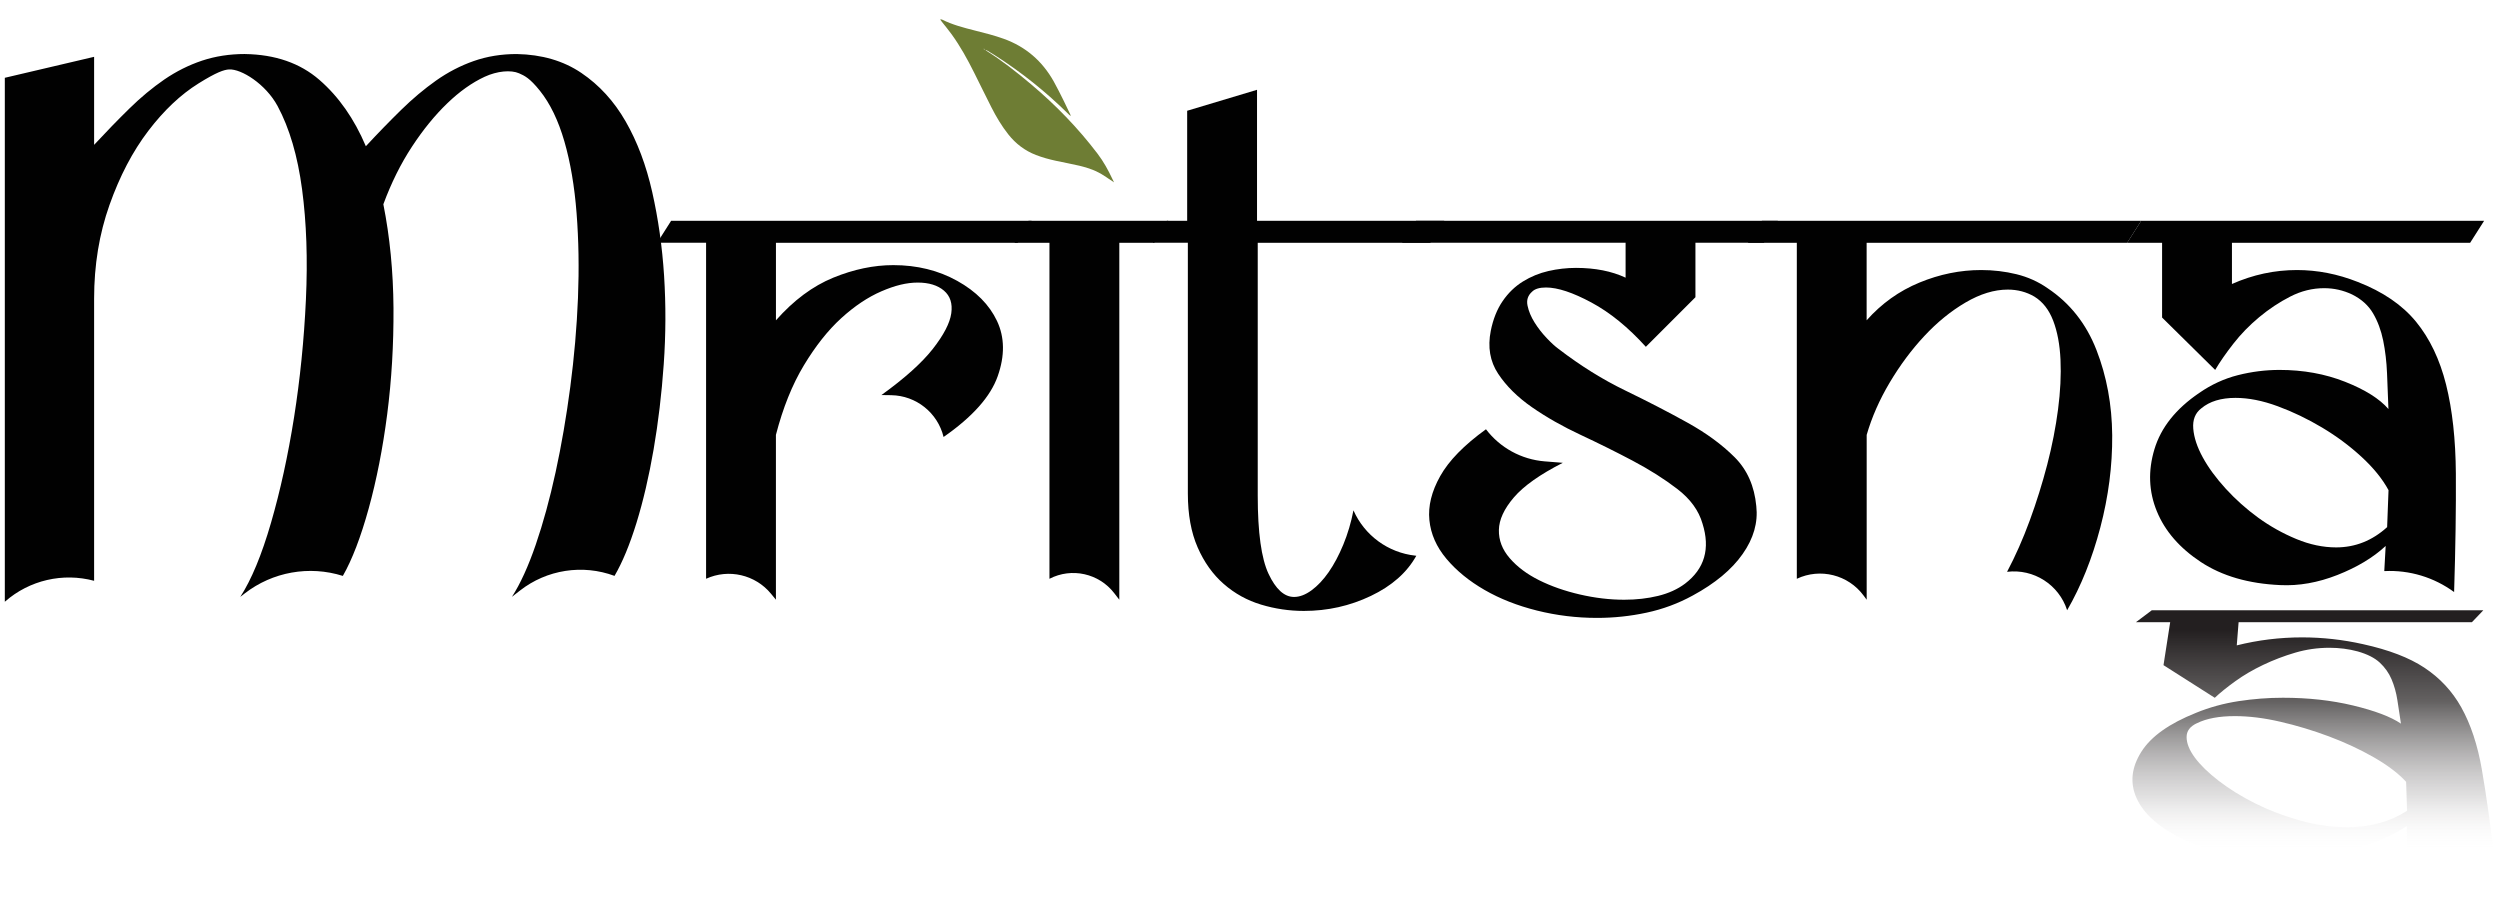
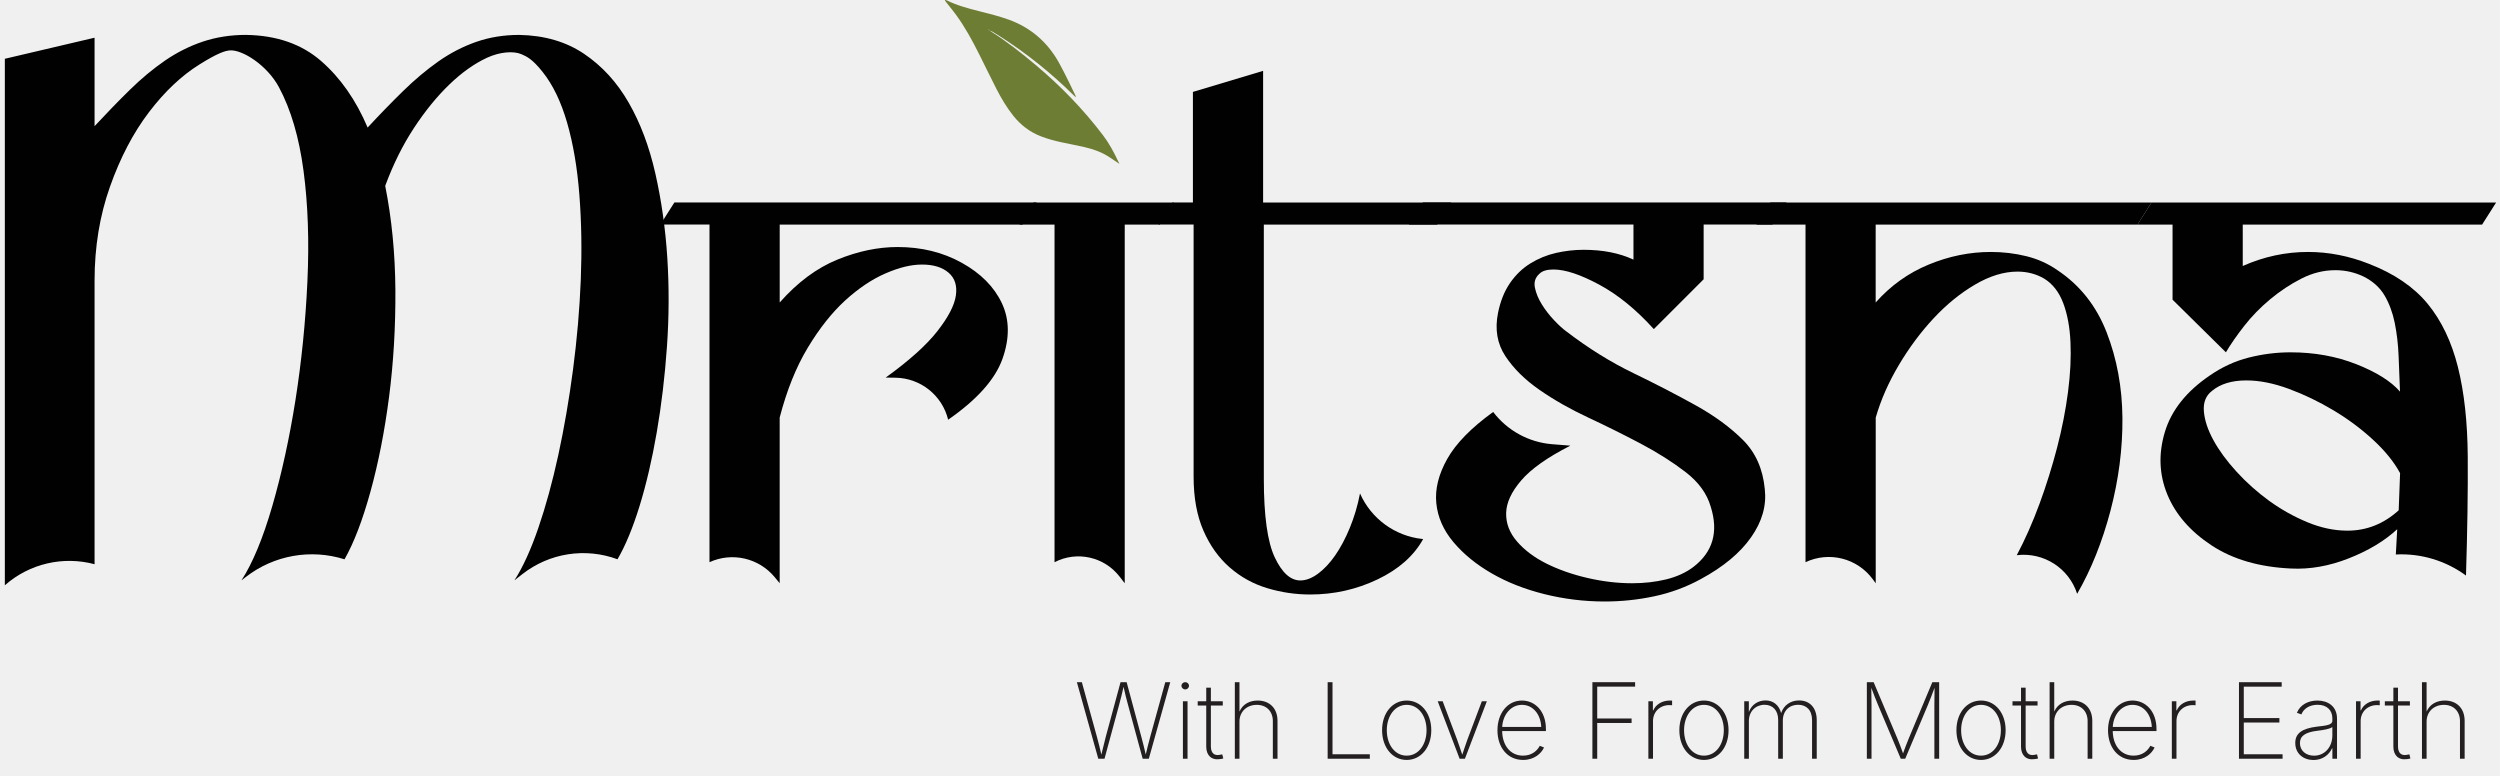
- <svg xmlns="http://www.w3.org/2000/svg" viewBox="0 0 1058.55 380.94">
+ <svg xmlns="http://www.w3.org/2000/svg" id="fainal" viewBox="0 0 1053.45 326.98">
  <defs>
    <style>
      .cls-1 {
-         fill: #fff;
+         letter-spacing: 0em;
      }

      .cls-2 {
+         fill: #231f20;
+         font-family: Inter-ExtraLight, Inter;
+         font-size: 44.32px;
+         font-variation-settings: 'opsz' 14, 'wght' 200;
+         font-weight: 200;
+       }
+ 
+       .cls-3 {
+         letter-spacing: -.02em;
+       }
+ 
+       .cls-4 {
+         letter-spacing: -.04em;
+       }
+ 
+       .cls-5 {
        fill: #6e7d34;
      }

-       .cls-3 {
+       .cls-6 {
+         letter-spacing: -.02em;
+       }
+ 
+       .cls-7 {
        fill: #010101;
      }

-       .cls-4 {
-         fill: url(#linear-gradient);
+       .cls-8 {
+         letter-spacing: .02em;
      }
    </style>
-     <linearGradient id="linear-gradient" x1="979.73" y1="360.87" x2="979.73" y2="262.66" gradientUnits="userSpaceOnUse">
-       <stop offset="0" stop-color="#fff" stop-opacity="0" />
-       <stop offset=".25" stop-color="#aba9aa" stop-opacity=".38" />
-       <stop offset=".65" stop-color="#464343" stop-opacity=".84" />
-       <stop offset=".96" stop-color="#231f20" />
-     </linearGradient>
  </defs>
-   <g id="Layer_2" data-name="Layer 2">
-     <rect class="cls-1" x="-13.74" y="-449.45" width="1115.23" height="1500.51" />
+   <g>
+     <path class="cls-7" d="M103.74,14.71c12.81.2,23.32,3.84,31.5,10.94,8.18,7.1,14.74,16.47,19.67,28.1,5.12-5.52,10.11-10.65,14.94-15.38,4.83-4.73,9.76-8.87,14.78-12.42,5.03-3.55,10.35-6.31,15.97-8.28,5.62-1.97,11.69-2.96,18.19-2.96,10.64.2,19.76,2.86,27.35,7.99s13.86,11.98,18.78,20.56c4.93,8.58,8.68,18.54,11.24,29.88,2.56,11.34,4.24,23.17,5.03,35.49.78,12.33.74,24.8-.15,37.42-.88,12.62-2.32,24.66-4.29,36.09-1.97,11.44-4.39,21.79-7.24,31.05-2.86,9.27-5.97,16.76-9.31,22.48h0c-13.52-5.02-28.68-2.66-40.04,6.22l-3.39,2.65c3.55-5.52,6.91-12.87,10.06-22.04,3.15-9.17,5.96-19.42,8.43-30.76,2.46-11.34,4.54-23.37,6.21-36.08,1.67-12.72,2.76-25.29,3.26-37.71.49-12.43.3-24.35-.59-35.79-.88-11.44-2.61-21.59-5.17-30.46-2.57-8.87-6.02-16.02-10.36-21.44-4.34-5.42-6.54-6.38-8.82-7.39-3.44-1.52-9.27-.99-14.59,1.47-5.32,2.47-10.61,6.21-15.82,11.24-5.23,5.03-10.21,11.14-14.94,18.34-4.73,7.2-8.78,15.34-12.12,24.4,2.75,13.8,4.18,28.45,4.29,43.93.09,15.48-.79,30.46-2.66,44.96-1.88,14.49-4.49,27.81-7.84,39.93-3.35,12.13-7,21.64-10.94,28.54h0c-14.23-4.49-29.76-1.72-41.55,7.42l-1.88,1.46c4.73-7.29,9.06-17.75,13.01-31.36,3.94-13.6,7.2-28.49,9.76-44.66,2.55-16.17,4.23-32.79,5.02-49.84.79-17.05.25-32.64-1.63-46.74-1.88-14.1-5.32-25.83-10.35-35.2-5.03-9.36-15.4-15.82-20.56-15.53-2.14.12-5.33,1.18-12.92,5.92-7.59,4.73-14.69,11.44-21.29,20.11-6.61,8.68-12.09,19.13-16.42,31.36-4.34,12.22-6.51,25.43-6.51,39.63v119.5h0c-13.24-3.54-27.38-.26-37.69,8.77l-.12.1V24.77l37.81-8.88v37.27c5.13-5.52,10.11-10.65,14.94-15.38,4.83-4.74,9.76-8.82,14.78-12.28,5.03-3.44,10.36-6.11,15.97-7.99,5.62-1.87,11.69-2.81,18.19-2.81" />
+     <path class="cls-7" d="M436.81,85.33l-5.92,9.3h-102.34v32.83c7.49-8.48,15.57-14.49,24.26-18.05,8.68-3.55,17.16-5.32,25.43-5.32,10.06,0,19.08,2.22,27.06,6.66,7.99,4.44,13.61,10.11,16.86,17,3.25,6.91,3.35,14.69.29,23.37-3.06,8.68-10.7,17.25-22.92,25.74h0c-2.5-10.27-11.62-17.54-22.18-17.7l-4.14-.06c9.85-7.1,17.1-13.6,21.75-19.52,4.63-5.91,7.24-10.94,7.83-15.08.59-4.14-.44-7.34-3.11-9.62-2.66-2.26-6.36-3.4-11.1-3.4s-9.66,1.23-15.38,3.7c-5.72,2.47-11.39,6.26-17.01,11.38-5.62,5.13-10.89,11.79-15.82,19.97-4.93,8.18-8.87,18-11.83,29.43v69.8l-2.06-2.51c-6.67-8.11-17.96-10.72-27.51-6.36h0s0-142.27,0-142.27h-20.71l5.91-9.3h152.63Z" />
+     <path class="cls-7" d="M494.64,85.33l-5.92,9.3h-14.78v151.14l-2.15-2.78c-6.47-8.39-18.02-10.96-27.43-6.09h0s0-142.27,0-142.27h-14.79l5.92-9.3h59.15Z" />
+     <path class="cls-7" d="M502.67,85.33v-46.6l29.58-8.88v55.48h79.27l-5.91,9.3h-73.06v107.08c0,15.57,1.53,26.62,4.59,33.12,3.06,6.51,6.66,9.76,10.8,9.76,2.36,0,4.83-.94,7.39-2.81,2.56-1.88,4.98-4.43,7.25-7.69,2.26-3.25,4.34-7.14,6.21-11.68,1.87-4.54,3.3-9.36,4.29-14.49h0c4.68,10.61,14.66,17.92,26.18,19.18l.43.05c-3.94,7.1-10.35,12.76-19.23,17-8.87,4.24-18.33,6.36-28.39,6.36-6.12,0-12.13-.88-18.05-2.66-5.91-1.77-11.19-4.69-15.83-8.73-4.63-4.04-8.33-9.21-11.09-15.53-2.76-6.31-4.14-13.9-4.14-22.78v-106.19h-14.78l5.91-9.3h8.58Z" />
+     <path class="cls-7" d="M696.91,138.7c-7.5-8.29-15.18-14.54-23.07-18.78-7.89-4.24-14.29-6.36-19.22-6.36-2.77,0-4.73.59-5.91,1.78-1.78,1.58-2.42,3.55-1.92,5.91.49,2.37,1.48,4.74,2.96,7.1,1.47,2.36,3.2,4.58,5.17,6.65,1.97,2.07,3.64,3.6,5.03,4.59,9.26,7.1,18.68,12.97,28.24,17.59,9.56,4.64,18.34,9.17,26.32,13.61,7.99,4.43,14.64,9.31,19.97,14.64,5.32,5.32,8.38,12.23,9.17,20.7.78,6.9-1.13,13.66-5.77,20.26-4.63,6.61-11.68,12.47-21.15,17.6-6.11,3.35-12.62,5.77-19.52,7.25-6.9,1.48-13.9,2.22-21,2.22-8.68,0-17.16-1.04-25.44-3.11-8.28-2.07-15.68-4.98-22.18-8.73-6.51-3.75-11.88-8.13-16.12-13.16-4.24-5.03-6.65-10.5-7.24-16.42-.59-5.91.93-12.12,4.59-18.63,3.64-6.51,10.1-13.12,19.37-19.82h0c5.98,7.86,15.02,12.8,24.86,13.59l7.67.61c-9.67,4.93-16.57,9.81-20.71,14.65-4.14,4.83-6.26,9.41-6.35,13.75-.1,4.34,1.42,8.33,4.58,11.98,3.15,3.65,7.29,6.76,12.42,9.32,5.13,2.56,10.9,4.58,17.3,6.06,6.41,1.48,12.67,2.22,18.78,2.22,5.12,0,9.91-.55,14.35-1.63,4.43-1.09,8.23-2.81,11.39-5.18,8.28-6.31,10.74-14.79,7.39-25.44-1.59-5.52-5.13-10.4-10.65-14.64-5.52-4.24-11.83-8.23-18.93-11.98-7.1-3.75-14.45-7.4-22.04-10.95-7.6-3.55-14.45-7.44-20.56-11.68-6.11-4.24-10.9-8.98-14.35-14.2-3.45-5.22-4.49-11.29-3.11-18.19.99-4.92,2.66-9.12,5.03-12.57,2.36-3.44,5.22-6.21,8.58-8.29,3.35-2.07,6.95-3.55,10.79-4.43,3.84-.88,7.74-1.33,11.68-1.33,8.09,0,15.09,1.38,21,4.14v-14.79h-94.65l5.92-9.3h153.21l-5.92,9.3h-28.99v23.07l-21,21Z" />
+     <path class="cls-7" d="M906.62,85.33l-5.92,9.3h-110.33v32.83c6.31-7.1,13.75-12.43,22.33-15.97,8.58-3.55,17.3-5.32,26.18-5.32,5.13,0,10.11.59,14.94,1.77,4.83,1.19,9.21,3.16,13.16,5.92,9.47,6.31,16.37,15.04,20.71,26.18,4.33,11.14,6.55,23.17,6.66,36.08.1,12.92-1.58,25.94-5.03,39.05-3.45,13.11-8.13,24.79-14.05,35.05l-.02-.05c-3.49-10.8-14.15-17.6-25.42-16.22h0c3.55-6.7,6.75-13.95,9.61-21.74,2.86-7.79,5.32-15.68,7.4-23.66,2.07-7.99,3.59-15.78,4.58-23.37.99-7.59,1.33-14.6,1.04-21-.29-6.41-1.33-11.93-3.1-16.57-1.78-4.63-4.44-8.03-7.99-10.21-3.36-1.96-7.1-2.95-11.24-2.95-5.72,0-11.69,1.83-17.89,5.47-6.22,3.65-12.03,8.38-17.45,14.2-5.43,5.82-10.3,12.38-14.64,19.67-4.34,7.3-7.6,14.69-9.76,22.18v69.8l-1.28-1.74c-6.52-8.83-18.37-11.82-28.3-7.13h0s0-142.27,0-142.27h-20.71l5.92-9.3h160.61Z" />
+     <path class="cls-7" d="M1010.14,223c-5.32,4.93-12.13,9.02-20.41,12.28-8.28,3.26-16.37,4.68-24.25,4.29-13.41-.6-24.6-3.85-33.58-9.76-8.97-5.92-15.18-13.06-18.63-21.44-3.45-8.39-3.8-17.16-1.04-26.33,2.76-9.17,9.07-17.11,18.93-23.81,5.12-3.55,10.59-6.07,16.41-7.55,5.82-1.47,11.69-2.22,17.6-2.22,10.06,0,19.33,1.68,27.8,5.03,8.47,3.35,14.59,7.2,18.34,11.53-.2-5.12-.4-10.15-.59-15.09-.2-4.93-.75-9.56-1.63-13.9-.89-4.33-2.32-8.18-4.29-11.53-1.97-3.35-4.93-6.02-8.88-7.99-3.74-1.77-7.69-2.66-11.83-2.66-4.92,0-9.71,1.18-14.34,3.55-4.63,2.36-9.02,5.28-13.17,8.73-4.14,3.45-7.79,7.2-10.94,11.24-3.15,4.04-5.72,7.74-7.69,11.09l-22.48-22.18v-31.65h-14.79l5.92-9.3h145.22l-5.91,9.3h-100.86v17.45c8.87-3.94,18.04-5.91,27.51-5.91,8.67,0,17.25,1.67,25.74,5.03,10.65,4.14,18.88,9.76,24.7,16.86,5.81,7.1,10.05,15.97,12.72,26.62,2.66,10.65,4.04,23.22,4.14,37.71.1,14.49-.15,31.21-.74,50.13h0c-8.51-6.25-18.91-9.39-29.45-8.88h-.12s.59-10.64.59-10.64ZM1011.33,199.34c-2.56-4.73-6.36-9.41-11.39-14.05-5.03-4.63-10.6-8.77-16.71-12.42-6.11-3.64-12.37-6.66-18.78-9.02-6.41-2.37-12.38-3.55-17.89-3.55-6.11,0-10.95,1.47-14.49,4.43-2.57,1.98-3.7,4.84-3.4,8.58.3,3.75,1.63,7.79,4,12.13,2.36,4.34,5.62,8.78,9.76,13.32,4.14,4.53,8.73,8.62,13.75,12.28,5.03,3.64,10.4,6.65,16.13,9.02,5.71,2.37,11.33,3.55,16.86,3.55,8.08,0,15.28-2.86,21.59-8.58l.59-15.68Z" />
+     <path class="cls-5" d="M417.26,12.93c.09.11.16.24.27.32,6.7,4.19,12.87,9.08,18.91,14.15,10.5,8.82,20,18.6,28.31,29.54,2.51,3.3,4.48,6.9,6.24,10.64.22.46.45.91.72,1.46-1.41-.94-2.73-1.8-4.03-2.68-3.26-2.19-6.87-3.49-10.66-4.36-3.28-.75-6.6-1.38-9.9-2.08-2.88-.62-5.71-1.4-8.46-2.46-4.7-1.81-8.55-4.75-11.68-8.68-2.82-3.55-5.12-7.43-7.18-11.47-2.5-4.91-4.89-9.86-7.36-14.78-2.81-5.61-5.83-11.11-9.52-16.2-1.31-1.82-2.76-3.54-4.14-5.3-.22-.28-.42-.56-.63-.85.03-.06.07-.12.11-.18.22.04.45.04.64.13,4.37,2.18,9.05,3.4,13.74,4.59,4.16,1.05,8.32,2.08,12.37,3.54,9.29,3.34,16.28,9.4,21.12,17.98,1.52,2.7,2.88,5.5,4.27,8.27.94,1.87,1.82,3.77,2.72,5.65.11.24.21.49.21.83-.23-.21-.47-.42-.7-.64-9.66-9.56-20.19-18-31.65-25.29-.96-.61-1.93-1.19-2.9-1.77-.26-.15-.56-.24-.83-.36-.21-.17-.42-.33-.63-.49-.04.06-.07.13-.11.19.25.09.51.19.76.28" />
  </g>
-   <g id="fainal">
-     <g>
-       <path class="cls-3" d="M103.74,22.88c12.81.2,23.32,3.84,31.5,10.94,8.18,7.1,14.74,16.47,19.67,28.1,5.12-5.52,10.11-10.65,14.94-15.38,4.83-4.73,9.76-8.87,14.78-12.42,5.03-3.55,10.35-6.31,15.97-8.28,5.62-1.97,11.69-2.96,18.19-2.96,10.64.2,19.76,2.86,27.35,7.99s13.86,11.98,18.78,20.56c4.93,8.58,8.68,18.54,11.24,29.88,2.56,11.34,4.24,23.17,5.03,35.49.78,12.33.74,24.8-.15,37.42-.88,12.62-2.32,24.66-4.29,36.09-1.97,11.44-4.39,21.79-7.24,31.05-2.86,9.27-5.97,16.76-9.31,22.48h0c-13.52-5.02-28.68-2.66-40.04,6.22l-3.39,2.65c3.55-5.52,6.91-12.87,10.06-22.04,3.15-9.17,5.96-19.42,8.43-30.76,2.46-11.34,4.54-23.37,6.21-36.08,1.67-12.72,2.76-25.29,3.26-37.71.49-12.43.3-24.35-.59-35.79-.88-11.44-2.61-21.59-5.17-30.46-2.57-8.87-6.02-16.02-10.36-21.44-4.34-5.42-6.54-6.38-8.82-7.39-3.44-1.52-9.27-.99-14.59,1.47-5.32,2.47-10.61,6.21-15.82,11.24-5.23,5.03-10.21,11.14-14.94,18.34-4.73,7.2-8.78,15.34-12.12,24.4,2.75,13.8,4.18,28.45,4.29,43.93.09,15.48-.79,30.46-2.66,44.96-1.88,14.49-4.49,27.81-7.84,39.93-3.35,12.13-7,21.64-10.94,28.54h0c-14.23-4.49-29.76-1.72-41.55,7.42l-1.88,1.46c4.73-7.29,9.06-17.75,13.01-31.36,3.94-13.6,7.2-28.49,9.76-44.66,2.55-16.17,4.23-32.79,5.02-49.84.79-17.05.25-32.64-1.63-46.74-1.88-14.1-5.32-25.83-10.35-35.2-5.03-9.36-15.4-15.82-20.56-15.53-2.14.12-5.33,1.18-12.92,5.92-7.59,4.73-14.69,11.44-21.29,20.11-6.61,8.68-12.09,19.13-16.42,31.36-4.34,12.22-6.51,25.43-6.51,39.63v119.5h0c-13.24-3.54-27.38-.26-37.69,8.77l-.12.1V32.94l37.81-8.88v37.27c5.13-5.52,10.11-10.65,14.94-15.38,4.83-4.74,9.76-8.82,14.78-12.28,5.03-3.44,10.36-6.11,15.97-7.99,5.62-1.87,11.69-2.81,18.19-2.81" />
-       <path class="cls-3" d="M436.81,93.5l-5.92,9.3h-102.34v32.83c7.49-8.48,15.57-14.49,24.26-18.05,8.68-3.55,17.16-5.32,25.43-5.32,10.06,0,19.08,2.22,27.06,6.66,7.99,4.44,13.61,10.11,16.86,17,3.25,6.91,3.35,14.69.29,23.37-3.06,8.68-10.7,17.25-22.92,25.74h0c-2.5-10.27-11.62-17.54-22.18-17.7l-4.14-.06c9.85-7.1,17.1-13.6,21.75-19.52,4.63-5.91,7.24-10.94,7.83-15.08.59-4.14-.44-7.34-3.11-9.62-2.66-2.26-6.36-3.4-11.1-3.4s-9.66,1.23-15.38,3.7c-5.72,2.47-11.39,6.26-17.01,11.38-5.62,5.13-10.89,11.79-15.82,19.97-4.93,8.18-8.87,18-11.83,29.43v69.8l-2.06-2.51c-6.67-8.11-17.96-10.72-27.51-6.36h0s0-142.27,0-142.27h-20.71l5.91-9.3h152.63Z" />
-       <path class="cls-3" d="M494.64,93.5l-5.92,9.3h-14.78v151.14l-2.15-2.78c-6.47-8.39-18.02-10.96-27.43-6.09h0s0-142.27,0-142.27h-14.79l5.92-9.3h59.15Z" />
-       <path class="cls-3" d="M502.67,93.5v-46.6l29.58-8.88v55.48h79.27l-5.91,9.3h-73.06v107.08c0,15.57,1.53,26.62,4.59,33.12,3.06,6.51,6.66,9.76,10.8,9.76,2.36,0,4.83-.94,7.39-2.81,2.56-1.88,4.98-4.43,7.25-7.69,2.26-3.25,4.34-7.14,6.21-11.68,1.87-4.54,3.3-9.36,4.29-14.49h0c4.68,10.61,14.66,17.92,26.18,19.18l.43.05c-3.94,7.1-10.35,12.76-19.23,17-8.87,4.24-18.33,6.36-28.39,6.36-6.12,0-12.13-.88-18.05-2.66-5.91-1.77-11.19-4.69-15.83-8.73-4.63-4.04-8.33-9.21-11.09-15.53-2.76-6.31-4.14-13.9-4.14-22.78v-106.19h-14.78l5.91-9.3h8.58Z" />
-       <path class="cls-3" d="M696.91,146.87c-7.5-8.29-15.18-14.54-23.07-18.78-7.89-4.24-14.29-6.36-19.22-6.36-2.77,0-4.73.59-5.91,1.78-1.78,1.58-2.42,3.55-1.92,5.91.49,2.37,1.48,4.74,2.96,7.1,1.47,2.36,3.2,4.58,5.17,6.65,1.97,2.07,3.64,3.6,5.03,4.59,9.26,7.1,18.68,12.97,28.24,17.59,9.56,4.64,18.34,9.17,26.32,13.61,7.99,4.43,14.64,9.31,19.97,14.64,5.32,5.32,8.38,12.23,9.17,20.7.78,6.9-1.13,13.66-5.77,20.26-4.63,6.61-11.68,12.47-21.15,17.6-6.11,3.35-12.62,5.77-19.52,7.25-6.9,1.48-13.9,2.22-21,2.22-8.68,0-17.16-1.04-25.44-3.11-8.28-2.07-15.68-4.98-22.18-8.73-6.51-3.75-11.88-8.13-16.12-13.16-4.24-5.03-6.65-10.5-7.24-16.42-.59-5.91.93-12.12,4.59-18.63,3.64-6.51,10.1-13.12,19.37-19.82h0c5.98,7.86,15.02,12.8,24.86,13.59l7.67.61c-9.67,4.93-16.57,9.81-20.71,14.65-4.14,4.83-6.26,9.41-6.35,13.75-.1,4.34,1.42,8.33,4.58,11.98,3.15,3.65,7.29,6.76,12.42,9.32,5.13,2.56,10.9,4.58,17.3,6.06,6.41,1.48,12.67,2.22,18.78,2.22,5.12,0,9.91-.55,14.35-1.63,4.43-1.09,8.23-2.81,11.39-5.18,8.28-6.31,10.74-14.79,7.39-25.44-1.59-5.52-5.13-10.4-10.65-14.64-5.52-4.24-11.83-8.23-18.93-11.98-7.1-3.75-14.45-7.4-22.04-10.95-7.6-3.55-14.45-7.44-20.56-11.68-6.11-4.24-10.9-8.98-14.35-14.2-3.45-5.22-4.49-11.29-3.11-18.19.99-4.92,2.66-9.12,5.03-12.57,2.36-3.44,5.22-6.21,8.58-8.29,3.35-2.07,6.95-3.55,10.79-4.43,3.84-.88,7.74-1.33,11.68-1.33,8.09,0,15.09,1.38,21,4.14v-14.79h-94.65l5.92-9.3h153.21l-5.92,9.3h-28.99v23.07l-21,21Z" />
-       <path class="cls-3" d="M906.62,93.5l-5.92,9.3h-110.33v32.83c6.31-7.1,13.75-12.43,22.33-15.97,8.58-3.55,17.3-5.32,26.18-5.32,5.13,0,10.11.59,14.94,1.77,4.83,1.19,9.21,3.16,13.16,5.92,9.47,6.31,16.37,15.04,20.71,26.18,4.33,11.14,6.55,23.17,6.66,36.08.1,12.92-1.58,25.94-5.03,39.05-3.45,13.11-8.13,24.79-14.05,35.05l-.02-.05c-3.49-10.8-14.15-17.6-25.42-16.22h0c3.55-6.7,6.75-13.95,9.61-21.74,2.86-7.79,5.32-15.68,7.4-23.66,2.07-7.99,3.59-15.78,4.58-23.37.99-7.59,1.33-14.6,1.04-21-.29-6.41-1.33-11.93-3.1-16.57-1.78-4.63-4.44-8.03-7.99-10.21-3.36-1.96-7.1-2.95-11.24-2.95-5.72,0-11.69,1.83-17.89,5.47-6.22,3.65-12.03,8.38-17.45,14.2-5.43,5.82-10.3,12.38-14.64,19.67-4.34,7.3-7.6,14.69-9.76,22.18v69.8l-1.28-1.74c-6.52-8.83-18.37-11.82-28.3-7.13h0s0-142.27,0-142.27h-20.71l5.92-9.3h160.61Z" />
-       <path class="cls-3" d="M1010.14,231.17c-5.32,4.93-12.13,9.02-20.41,12.28-8.28,3.26-16.37,4.68-24.25,4.29-13.41-.6-24.6-3.85-33.58-9.76-8.97-5.92-15.18-13.06-18.63-21.44-3.45-8.39-3.8-17.16-1.04-26.33,2.76-9.17,9.07-17.11,18.93-23.81,5.12-3.55,10.59-6.07,16.41-7.55,5.82-1.47,11.69-2.22,17.6-2.22,10.06,0,19.33,1.68,27.8,5.03,8.47,3.35,14.59,7.2,18.34,11.53-.2-5.12-.4-10.15-.59-15.09-.2-4.93-.75-9.56-1.63-13.9-.89-4.33-2.32-8.18-4.29-11.53-1.97-3.35-4.93-6.02-8.88-7.99-3.74-1.77-7.69-2.66-11.83-2.66-4.92,0-9.71,1.18-14.34,3.55-4.63,2.36-9.02,5.28-13.17,8.73-4.14,3.45-7.79,7.2-10.94,11.24-3.15,4.04-5.72,7.74-7.69,11.09l-22.48-22.18v-31.65h-14.79l5.92-9.3h145.22l-5.91,9.3h-100.86v17.45c8.87-3.94,18.04-5.91,27.51-5.91,8.67,0,17.25,1.67,25.74,5.03,10.65,4.14,18.88,9.76,24.7,16.86,5.81,7.1,10.05,15.97,12.72,26.62,2.66,10.65,4.04,23.22,4.14,37.71.1,14.49-.15,31.21-.74,50.13h0c-8.51-6.25-18.91-9.39-29.45-8.88h-.12s.59-10.64.59-10.64ZM1011.33,207.51c-2.56-4.73-6.36-9.41-11.39-14.05-5.03-4.63-10.6-8.77-16.71-12.42-6.11-3.64-12.37-6.66-18.78-9.02-6.41-2.37-12.38-3.55-17.89-3.55-6.11,0-10.95,1.47-14.49,4.43-2.57,1.98-3.7,4.84-3.4,8.58.3,3.75,1.63,7.79,4,12.13,2.36,4.34,5.62,8.78,9.76,13.32,4.14,4.53,8.73,8.62,13.75,12.28,5.03,3.64,10.4,6.65,16.13,9.02,5.71,2.37,11.33,3.55,16.86,3.55,8.08,0,15.28-2.86,21.59-8.58l.59-15.68Z" />
-       <path class="cls-4" d="M1019.07,349.79c-6.09,4.1-14.14,7.55-24.14,10.34-10.12,2.82-20.11,4.06-29.85,3.72-16.55-.52-30.11-3.34-40.56-8.39-10.22-4.95-16.8-10.78-19.82-17.44-2.94-6.48-2.22-13.06,2.02-19.74,4.1-6.48,11.83-11.94,23.09-16.44,5.76-2.35,11.77-4,18.05-4.96,6.25-.95,12.51-1.44,18.79-1.44,10.67,0,20.54,1.09,29.65,3.27,9.2,2.21,15.99,4.77,20.31,7.69-.53-3.45-1.03-6.78-1.52-10-.49-3.16-1.32-6.1-2.47-8.81-1.14-2.67-2.81-5.01-4.98-7.03-2.15-2-5.26-3.57-9.32-4.73-3.83-1.04-7.82-1.55-12-1.55-4.96,0-9.78.69-14.48,2.07-4.73,1.39-9.26,3.12-13.59,5.19-4.38,2.09-8.3,4.39-11.76,6.89-3.51,2.53-6.43,4.88-8.71,7.03l-21.71-13.82,2.83-18.2h-14.49l6.7-5.04h140.38l-4.82,5.04h-98.8l-.78,9.83c9.04-2.26,18.24-3.39,27.67-3.39,8.64,0,17.21.95,25.79,2.87,10.89,2.4,19.54,5.7,25.97,9.96,6.56,4.34,11.78,9.91,15.63,16.8,3.98,7.12,6.9,15.84,8.72,26.34,1.91,11.03,3.8,24.44,5.68,40.61h0c-11.33-5.46-24.41-8.16-37.26-7.72h-.15s-.05-8.94-.05-8.94ZM1018.81,331.06c-3.25-3.57-7.85-7.04-13.75-10.43-5.82-3.33-12.14-6.27-18.97-8.83-6.75-2.52-13.59-4.59-20.53-6.19-6.89-1.6-13.31-2.39-19.28-2.39-6.61,0-11.94.99-16.01,2.98-2.96,1.35-4.43,3.31-4.42,5.9.01,2.63,1.15,5.5,3.45,8.63,2.33,3.17,5.7,6.46,10.13,9.88,4.51,3.46,9.62,6.64,15.34,9.51,5.8,2.9,12.1,5.32,18.88,7.24,6.83,1.94,13.59,2.92,20.22,2.92,9.71,0,18.19-2.35,25.33-6.98l-.4-12.23Z" />
-       <path class="cls-2" d="M417.26,21.1c.09.11.16.24.27.32,6.7,4.19,12.87,9.08,18.91,14.15,10.5,8.82,20,18.6,28.31,29.54,2.51,3.3,4.48,6.9,6.24,10.64.22.46.45.91.72,1.46-1.41-.94-2.73-1.8-4.03-2.68-3.26-2.19-6.87-3.49-10.66-4.36-3.28-.75-6.6-1.38-9.9-2.08-2.88-.62-5.71-1.4-8.46-2.46-4.7-1.81-8.55-4.75-11.68-8.68-2.82-3.55-5.12-7.43-7.18-11.47-2.5-4.91-4.89-9.86-7.36-14.78-2.81-5.61-5.83-11.11-9.52-16.2-1.31-1.82-2.76-3.54-4.14-5.3-.22-.28-.42-.56-.63-.85.03-.06.07-.12.11-.18.22.04.45.04.64.13,4.37,2.18,9.05,3.4,13.74,4.59,4.16,1.05,8.32,2.08,12.37,3.54,9.29,3.34,16.28,9.4,21.12,17.98,1.52,2.7,2.88,5.5,4.27,8.27.94,1.87,1.82,3.77,2.72,5.65.11.24.21.49.21.83-.23-.21-.47-.42-.7-.64-9.66-9.56-20.19-18-31.65-25.29-.96-.61-1.93-1.19-2.9-1.77-.26-.15-.56-.24-.83-.36-.21-.17-.42-.33-.63-.49-.04.06-.07.13-.11.19.25.09.51.19.76.28" />
-     </g>
-   </g>
+   <text class="cls-2" transform="translate(452.45 319.71)">
+     <tspan x="0" y="0">With L</tspan>
+     <tspan class="cls-6" x="127.31" y="0">ov</tspan>
+     <tspan x="175.92" y="0">e </tspan>
+     <tspan class="cls-4" x="213.9" y="0">F</tspan>
+     <tspan class="cls-3" x="238.14" y="0">r</tspan>
+     <tspan class="cls-1" x="252.57" y="0">om Mother Ea</tspan>
+     <tspan class="cls-8" x="536.33" y="0">r</tspan>
+     <tspan x="552.19" y="0">th</tspan>
+   </text>
</svg>
